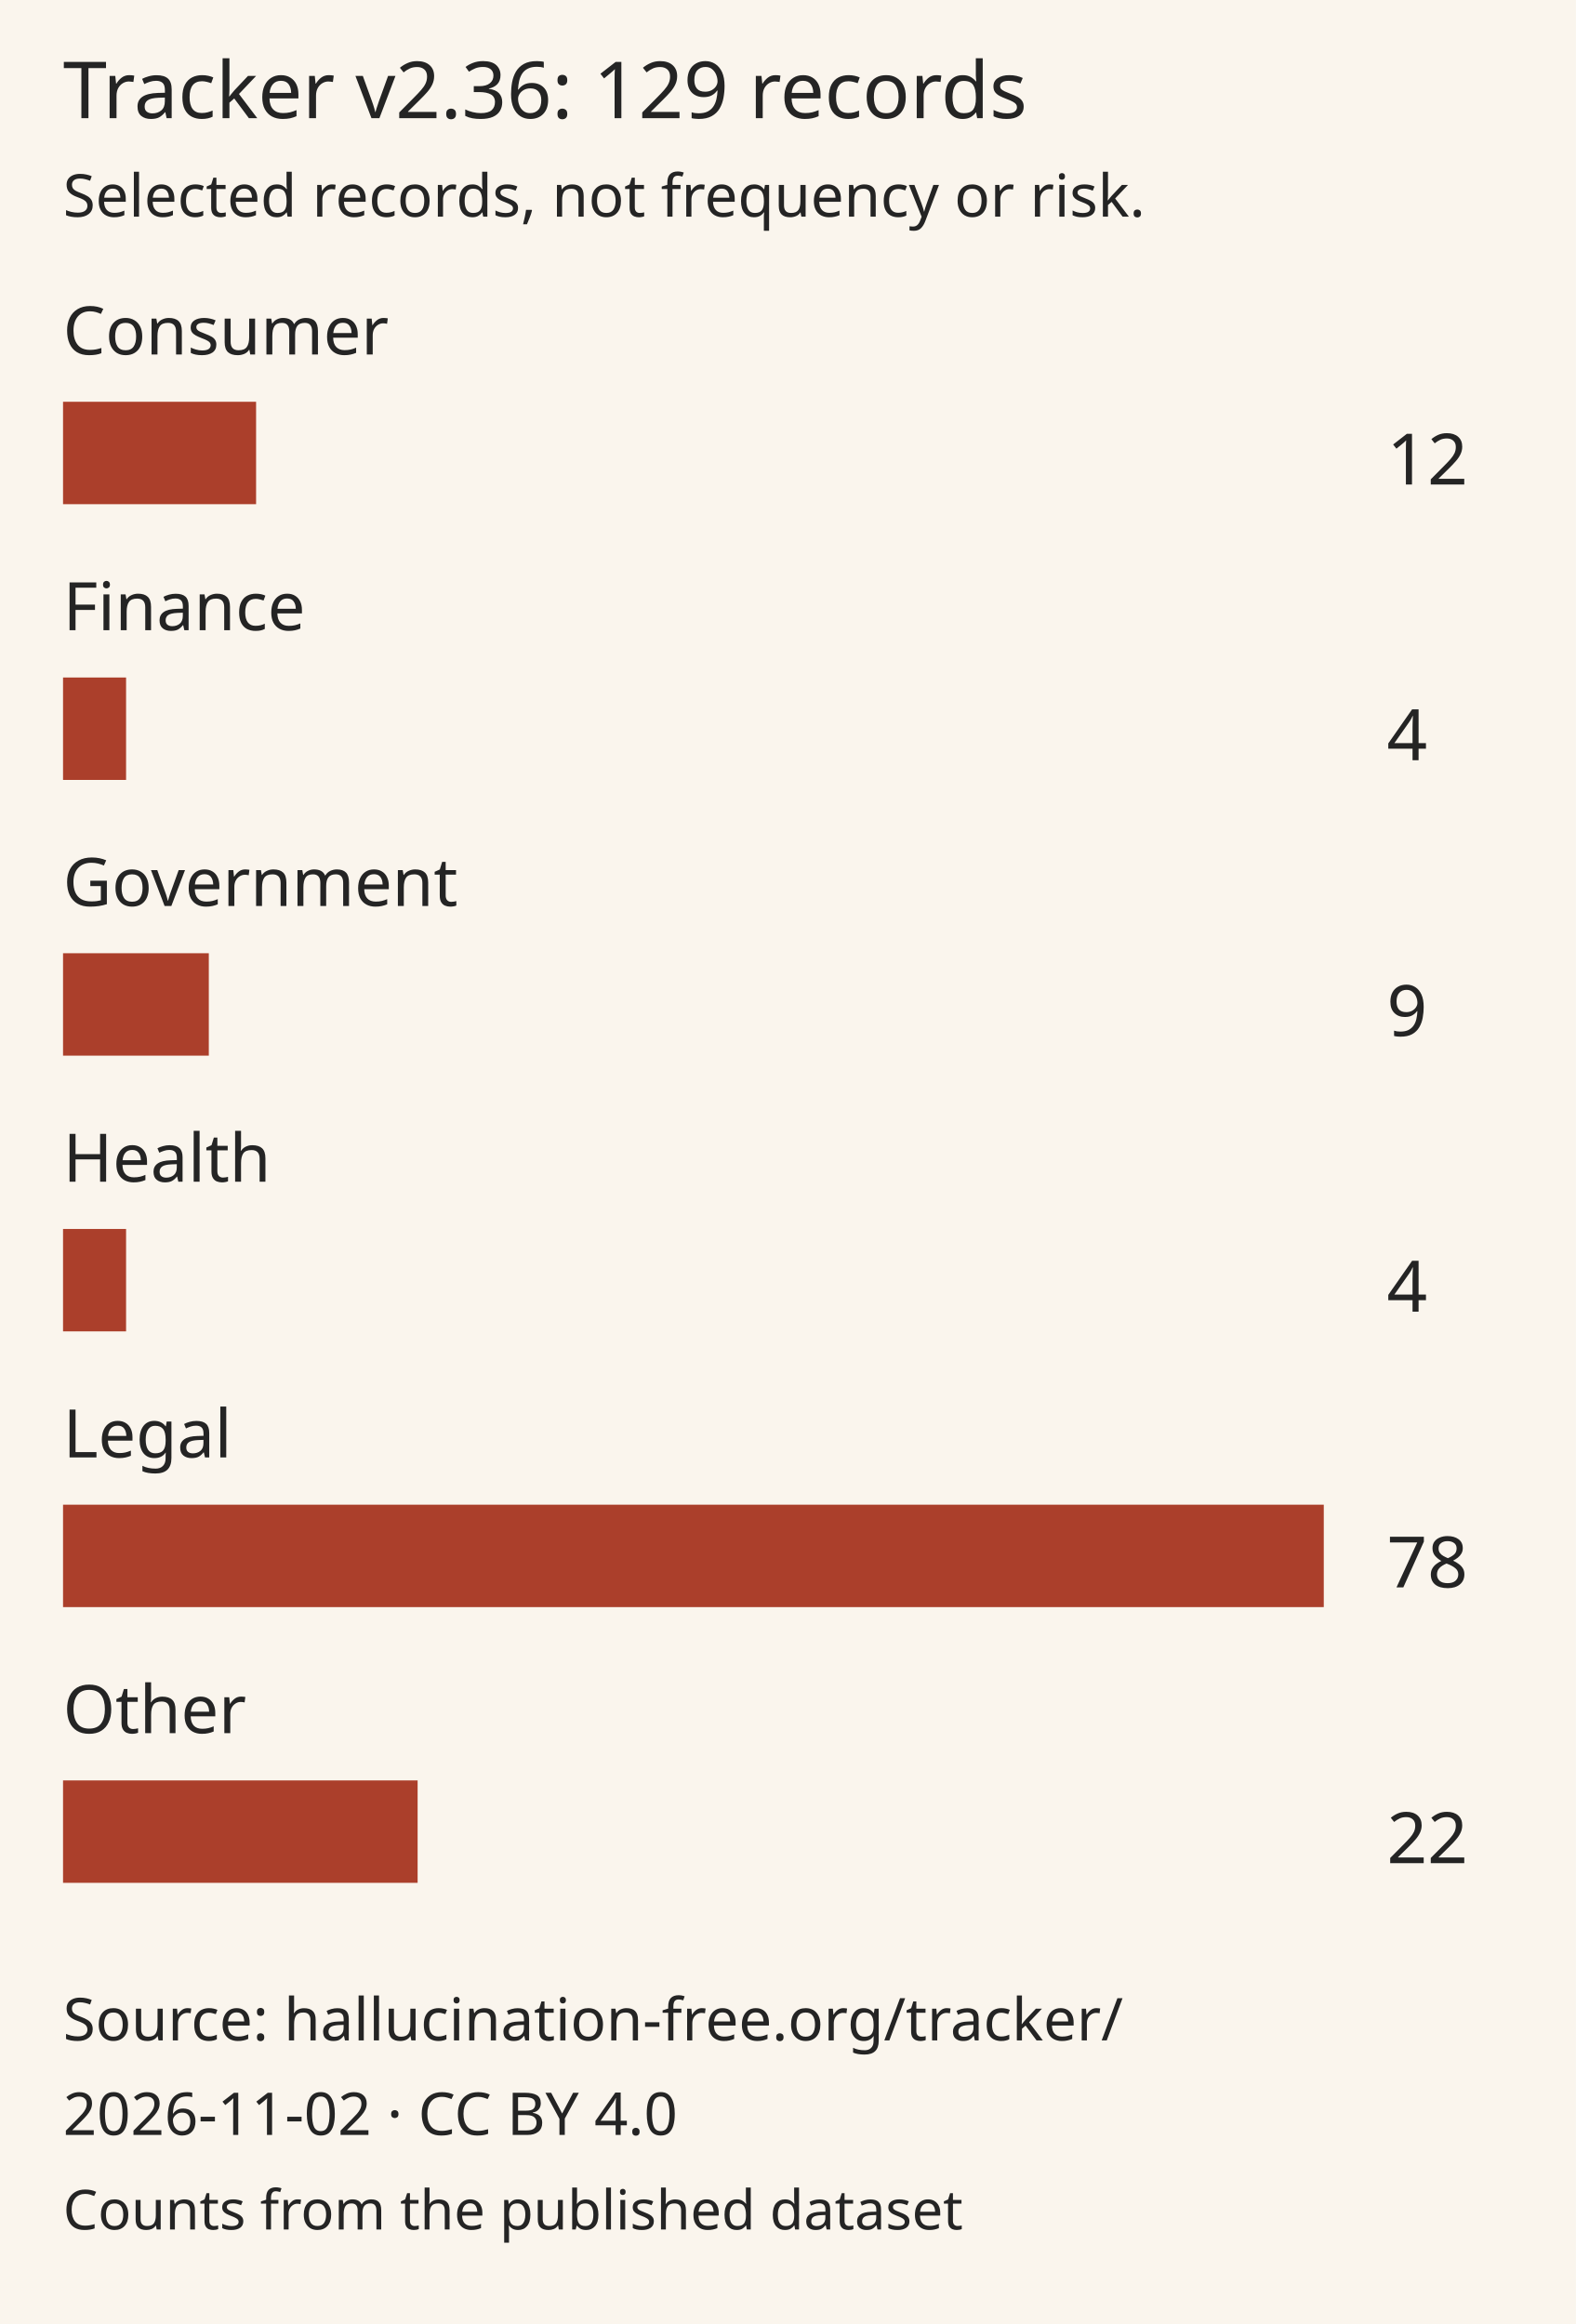
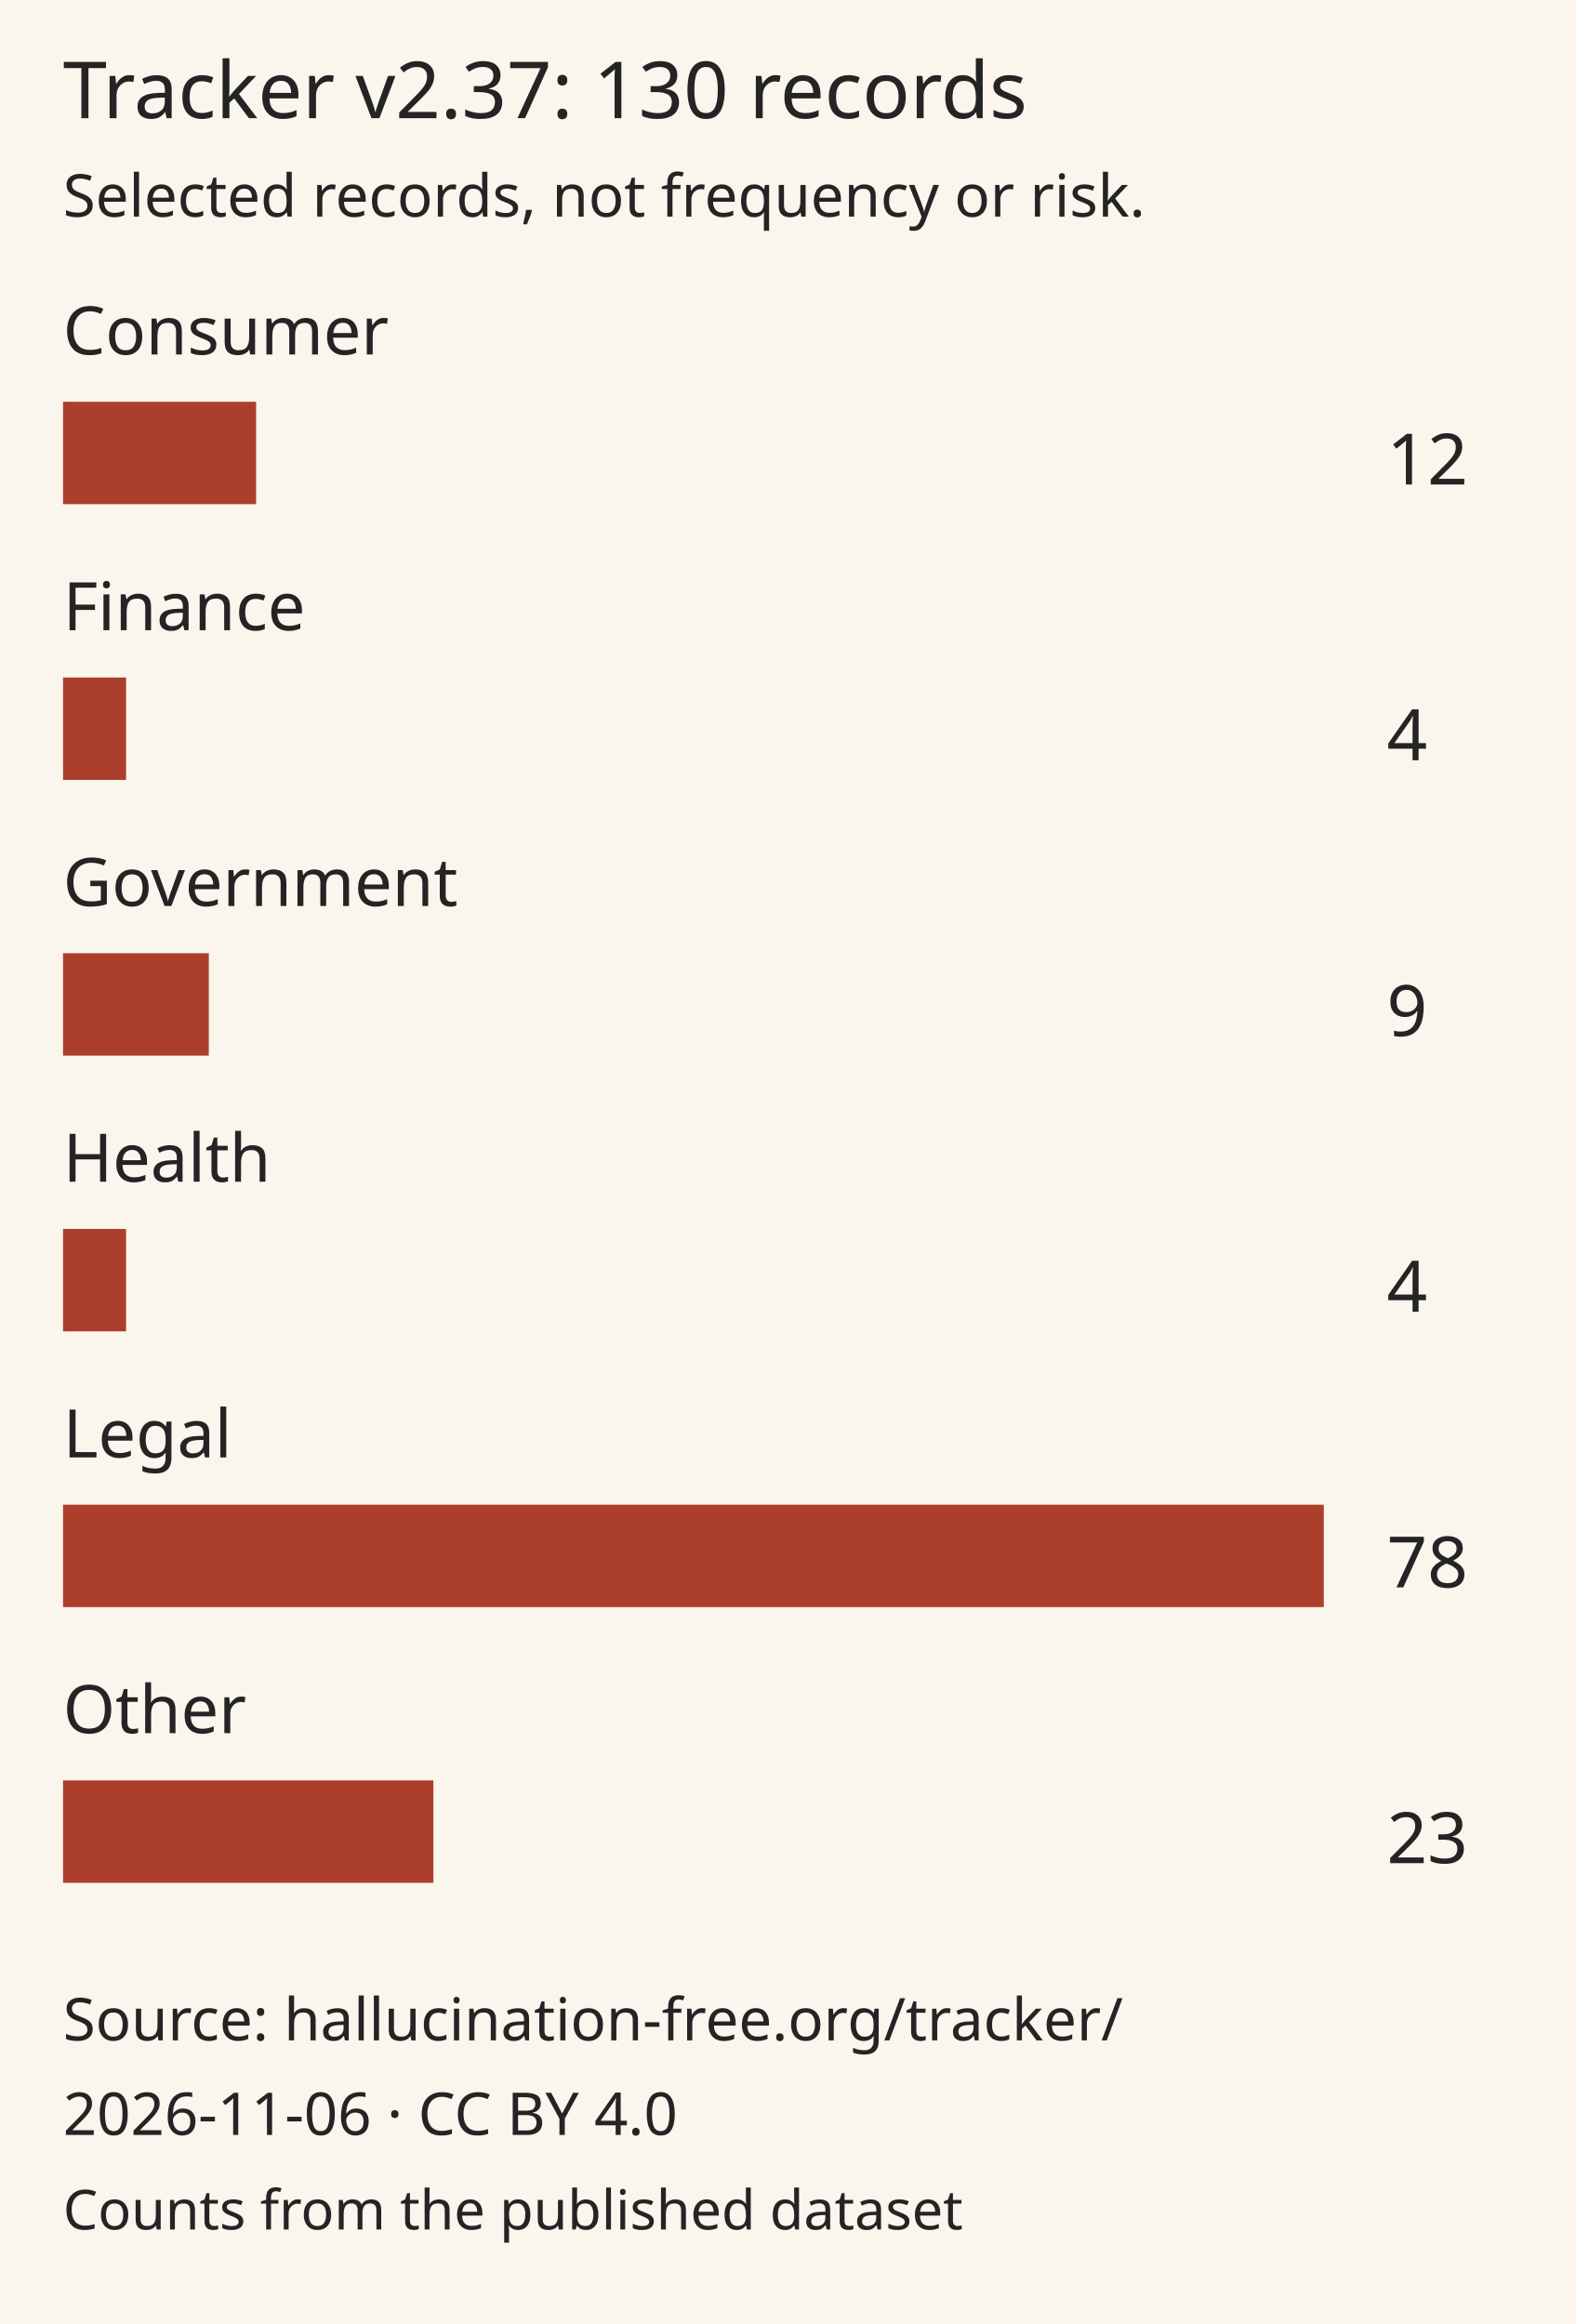
<svg xmlns="http://www.w3.org/2000/svg" viewBox="0 0 400 590">
  <rect width="400" height="590" fill="#faf5ed" />
  <g font-family="sans-serif" fill="#242424">
-     <text x="16" y="30" font-size="20">Tracker v2.36: 129 records</text>
+     <text x="16" y="30" font-size="20">Tracker v2.37: 130 records</text>
    <text x="16" y="55" font-size="15">Selected records, not frequency or risk.</text>
    <text x="16" y="90" font-size="17">Consumer</text>
    <rect x="16" y="102" width="49" height="26" fill="#ab3f2b" />
    <text x="352" y="123" font-size="18">12</text>
    <text x="16" y="160" font-size="17">Finance</text>
    <rect x="16" y="172" width="16" height="26" fill="#ab3f2b" />
    <text x="352" y="193" font-size="18">4</text>
    <text x="16" y="230" font-size="17">Government</text>
    <rect x="16" y="242" width="37" height="26" fill="#ab3f2b" />
    <text x="352" y="263" font-size="18">9</text>
    <text x="16" y="300" font-size="17">Health</text>
    <rect x="16" y="312" width="16" height="26" fill="#ab3f2b" />
    <text x="352" y="333" font-size="18">4</text>
    <text x="16" y="370" font-size="17">Legal</text>
    <rect x="16" y="382" width="320" height="26" fill="#ab3f2b" />
    <text x="352" y="403" font-size="18">78</text>
    <text x="16" y="440" font-size="17">Other</text>
-     <rect x="16" y="452" width="90" height="26" fill="#ab3f2b" />
-     <text x="352" y="473" font-size="18">22</text>
+     <rect x="16" y="452" width="94" height="26" fill="#ab3f2b" />
+     <text x="352" y="473" font-size="18">23</text>
    <text x="16" y="518" font-size="15">Source: hallucination-free.org/tracker/</text>
-     <text x="16" y="542" font-size="15">2026-11-02 · CC BY 4.0</text>
+     <text x="16" y="542" font-size="15">2026-11-06 · CC BY 4.0</text>
    <text x="16" y="566" font-size="14">Counts from the published dataset</text>
  </g>
</svg>
